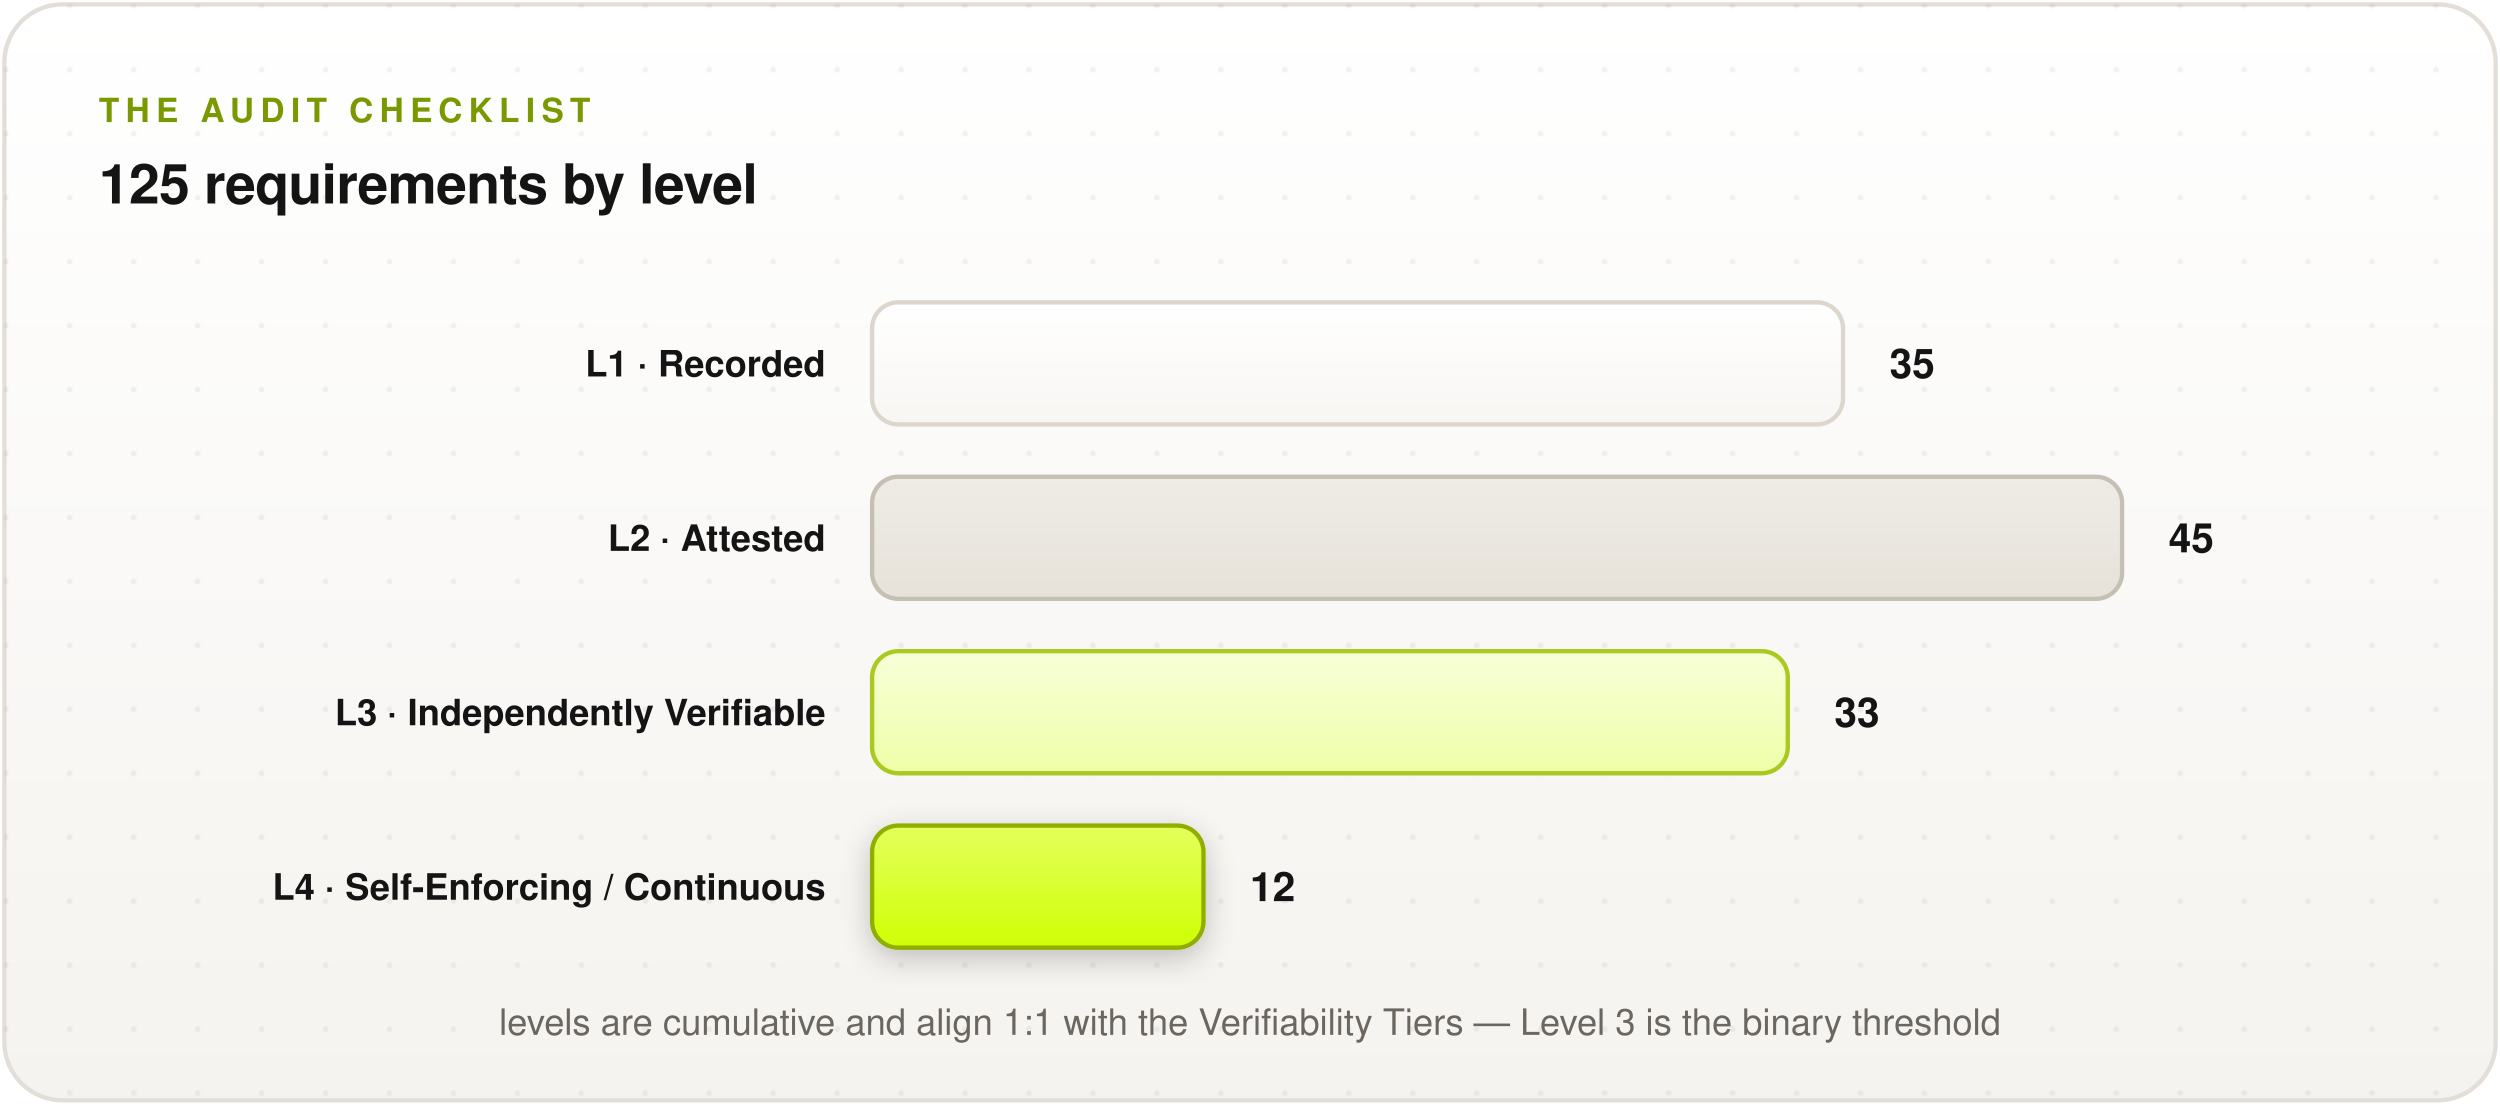
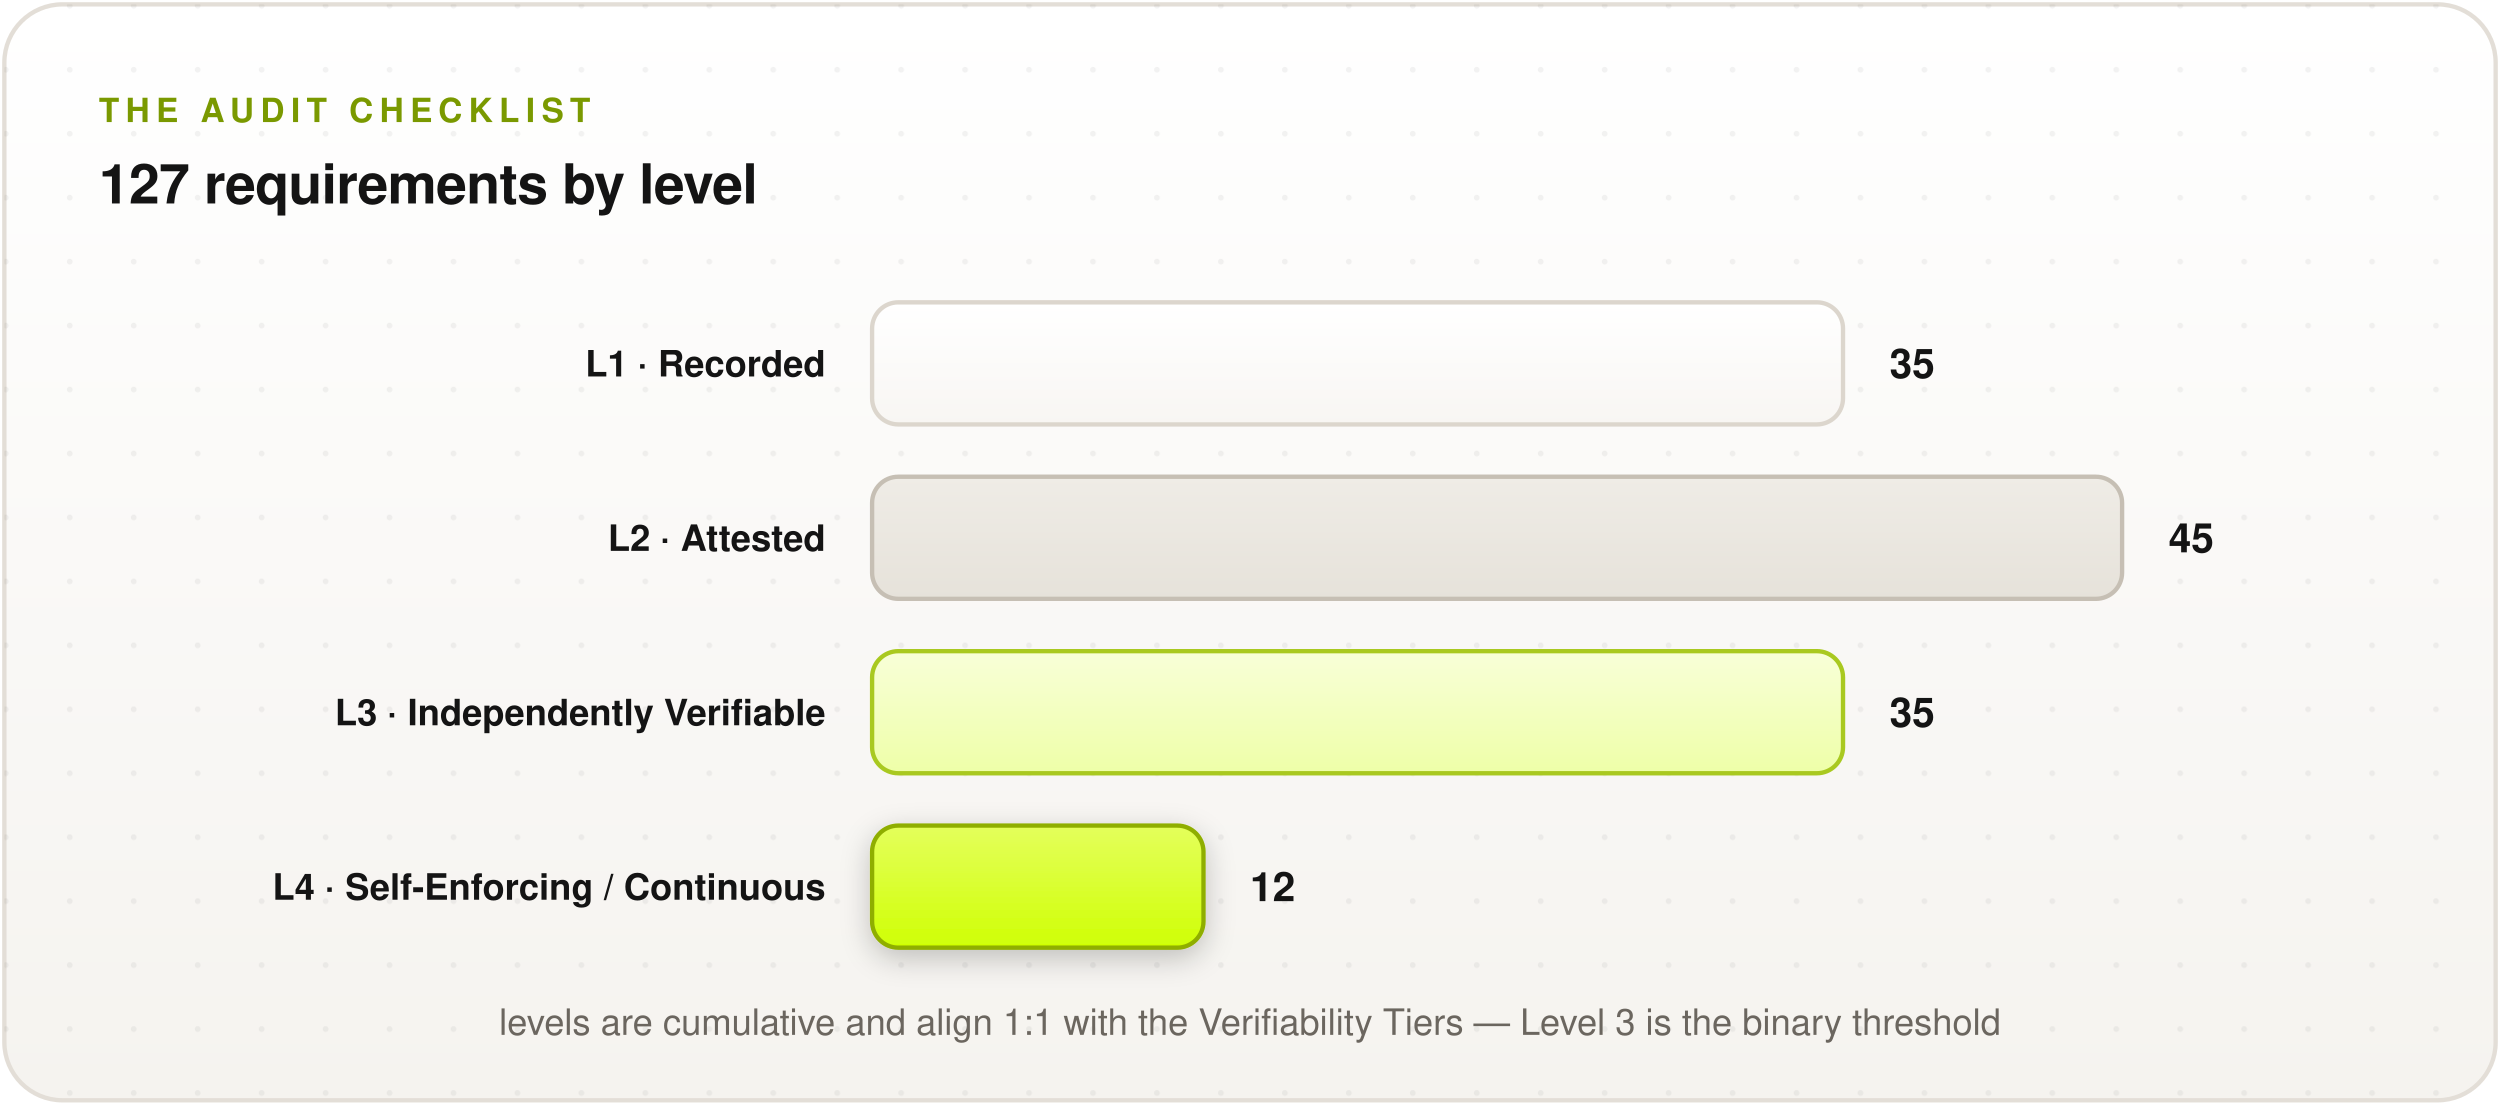
<svg xmlns="http://www.w3.org/2000/svg" width="860" height="380" viewBox="0 0 860 380" font-family="Montserrat,'Source Sans 3',-apple-system,'Segoe UI',Helvetica,Arial,sans-serif">
  <defs>
    <linearGradient id="gPanel" x1="0" y1="0" x2="0" y2="1">
      <stop offset="0" stop-color="#ffffff" />
      <stop offset="1" stop-color="#f5f3ef" />
    </linearGradient>
    <linearGradient id="gCard" x1="0" y1="0" x2="0" y2="1">
      <stop offset="0" stop-color="#ffffff" />
      <stop offset="1" stop-color="#f8f6f3" />
    </linearGradient>
    <linearGradient id="gWarm" x1="0" y1="0" x2="0" y2="1">
      <stop offset="0" stop-color="#efece6" />
      <stop offset="1" stop-color="#e6e2da" />
    </linearGradient>
    <linearGradient id="gLime" x1="0" y1="0" x2="0" y2="1">
      <stop offset="0" stop-color="#e4ff5c" />
      <stop offset="1" stop-color="#cfff04" />
    </linearGradient>
    <linearGradient id="gTint" x1="0" y1="0" x2="0" y2="1">
      <stop offset="0" stop-color="#f8ffd8" />
      <stop offset="1" stop-color="#eeffa8" />
    </linearGradient>
    <linearGradient id="gRed" x1="0" y1="0" x2="0" y2="1">
      <stop offset="0" stop-color="#ffeced" />
      <stop offset="1" stop-color="#ffdcde" />
    </linearGradient>
    <linearGradient id="gInk" x1="0" y1="0" x2="0" y2="1">
      <stop offset="0" stop-color="#242424" />
      <stop offset="1" stop-color="#0a0a0a" />
    </linearGradient>
    <linearGradient id="gGate" x1="0" y1="0" x2="0" y2="1">
      <stop offset="0" stop-color="#242424" />
      <stop offset="1" stop-color="#0a0a0a" />
    </linearGradient>
    <filter id="fShadow" x="-30%" y="-30%" width="160%" height="170%">
      <feDropShadow dx="0" dy="2.5" stdDeviation="4" flood-color="#000000" flood-opacity="0.16" />
    </filter>
    <filter id="fGlow" x="-60%" y="-60%" width="220%" height="220%">
      <feDropShadow dx="0" dy="3" stdDeviation="5" flood-color="#000000" flood-opacity="0.22" />
    </filter>
    <pattern id="pGrid" width="22" height="22" patternUnits="userSpaceOnUse">
      <circle cx="2" cy="2" r="1" fill="#0a0a0a" opacity="0.05" />
    </pattern>
  </defs>
  <rect x="1.5" y="1.5" width="857" height="377" rx="20" fill="url(#gPanel)" stroke="#e3ded7" stroke-width="1.5" />
  <rect x="1.5" y="1.5" width="857" height="377" rx="20" fill="url(#pGrid)" />
  <text x="34" y="42" font-size="11.5" font-weight="700" letter-spacing="2.2" fill="#7a9900">THE AUDIT CHECKLIST</text>
-   <text x="34" y="70" font-size="19" font-weight="700" letter-spacing="-0.2" fill="#141414">125 requirements by level</text>
+   <text x="34" y="70" font-size="19" font-weight="700" letter-spacing="-0.2" fill="#141414">127 requirements by level</text>
  <text x="284" y="129.5" font-size="12.5" fill="#141414" text-anchor="end" font-weight="700">L1 · Recorded</text>
  <rect x="300" y="104" width="334" height="42" rx="9" fill="url(#gCard)" stroke="#dcd6cd" stroke-width="1.5" />
  <text x="650" y="130.0" font-size="14" fill="#141414" text-anchor="start" font-weight="700">35</text>
  <text x="284" y="189.5" font-size="12.5" fill="#141414" text-anchor="end" font-weight="700">L2 · Attested</text>
  <rect x="300" y="164" width="430" height="42" rx="9" fill="url(#gWarm)" stroke="#c6bfb4" stroke-width="1.5" />
  <text x="746" y="190.0" font-size="14" fill="#141414" text-anchor="start" font-weight="700">45</text>
  <text x="284" y="249.5" font-size="12.5" fill="#141414" text-anchor="end" font-weight="700">L3 · Independently Verifiable</text>
-   <rect x="300" y="224" width="315" height="42" rx="9" fill="url(#gTint)" stroke="#a9c920" stroke-width="1.5" />
-   <text x="631" y="250.0" font-size="14" fill="#141414" text-anchor="start" font-weight="700">33</text>
+   <rect x="300" y="224" width="334" height="42" rx="9" fill="url(#gTint)" stroke="#a9c920" stroke-width="1.5" />
+   <text x="650" y="250.0" font-size="14" fill="#141414" text-anchor="start" font-weight="700">35</text>
  <text x="284" y="309.5" font-size="12.5" fill="#141414" text-anchor="end" font-weight="700">L4 · Self-Enforcing / Continuous</text>
  <rect x="300" y="284" width="114" height="42" rx="9" fill="url(#gLime)" stroke="#8fae00" stroke-width="1.5" filter="url(#fGlow)" />
  <text x="430" y="310.0" font-size="14" fill="#141414" text-anchor="start" font-weight="700">12</text>
  <text x="430.0" y="356" font-size="12.5" fill="#6b665f" text-anchor="middle">levels are cumulative and align 1:1 with the Verifiability Tiers — Level 3 is the binary threshold</text>
</svg>
